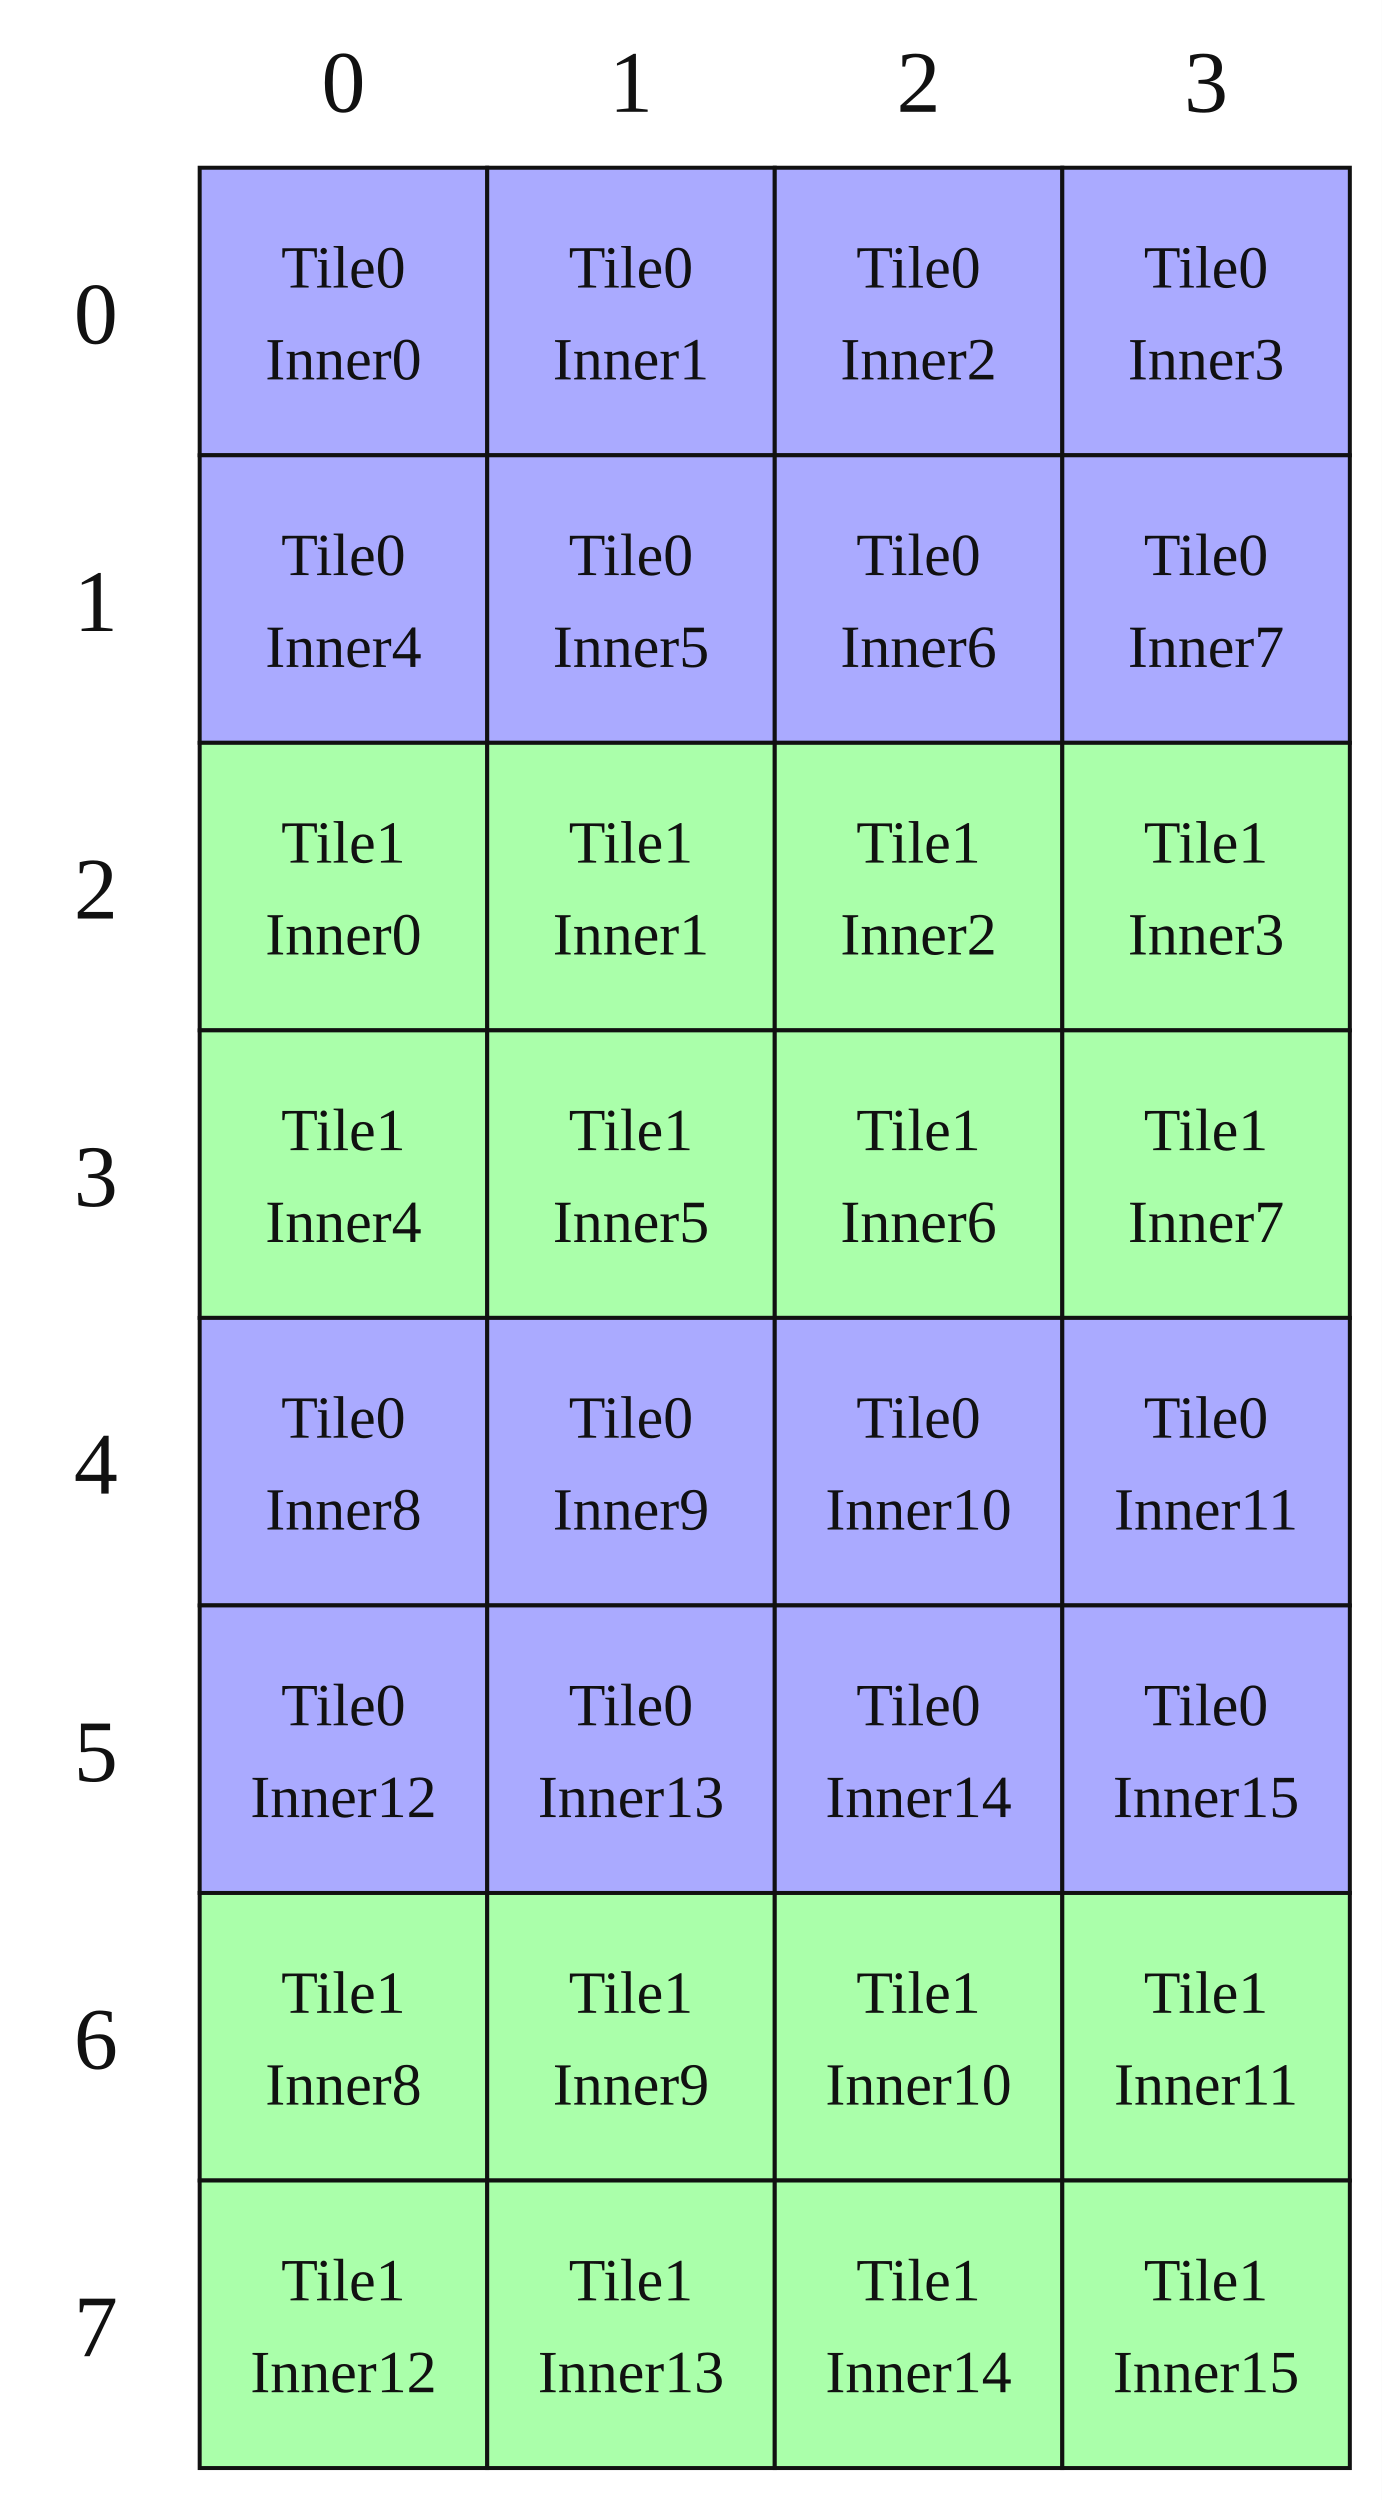
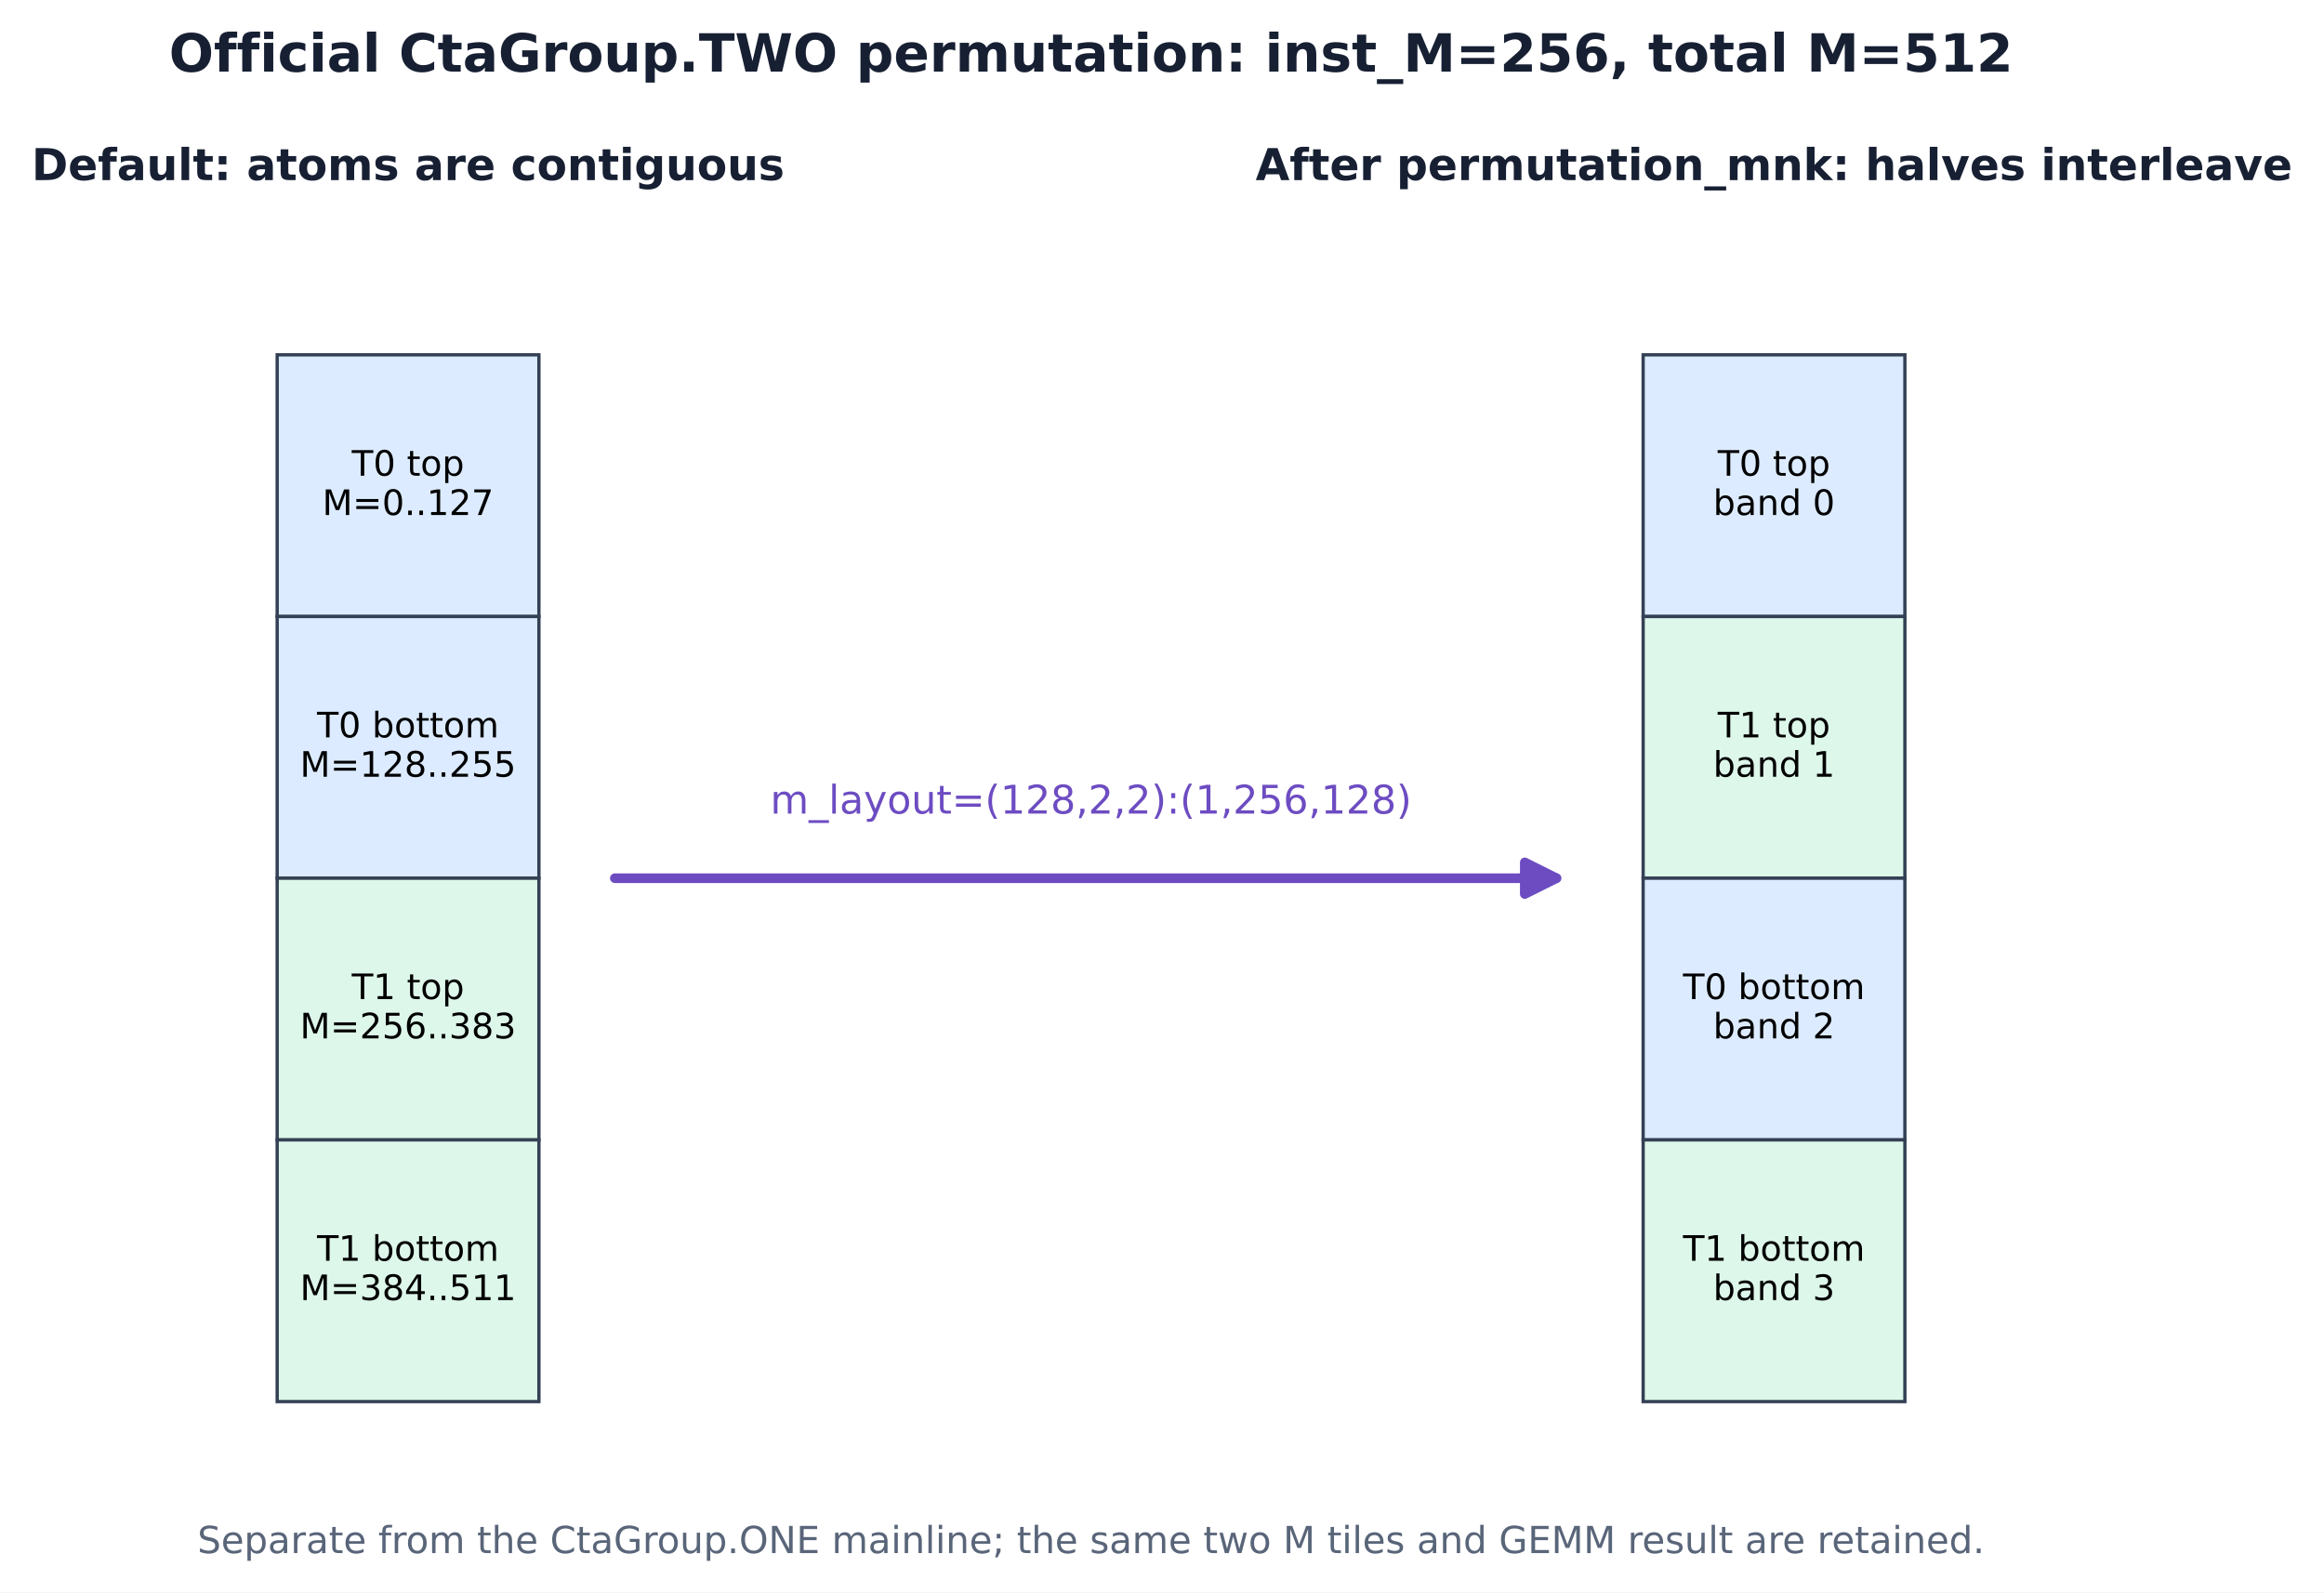
- <svg xmlns="http://www.w3.org/2000/svg" width="346" height="626" viewBox="0 0 346 626" role="img">
-   <style>
- text{font-family:'Times New Roman','Noto Serif CJK SC',serif;fill:#111111}
- .axis{font-size:22px}.cell{font-size:15px}
- </style>
-   <rect width="346" height="626" fill="#ffffff" />
-   <text x="86.0" y="28" class="axis" text-anchor="middle">0</text>
-   <text x="158.0" y="28" class="axis" text-anchor="middle">1</text>
-   <text x="230.0" y="28" class="axis" text-anchor="middle">2</text>
-   <text x="302.0" y="28" class="axis" text-anchor="middle">3</text>
-   <text x="24" y="86.0" class="axis" text-anchor="middle">0</text>
-   <text x="24" y="158.0" class="axis" text-anchor="middle">1</text>
-   <text x="24" y="230.0" class="axis" text-anchor="middle">2</text>
-   <text x="24" y="302.0" class="axis" text-anchor="middle">3</text>
-   <text x="24" y="374.0" class="axis" text-anchor="middle">4</text>
-   <text x="24" y="446.0" class="axis" text-anchor="middle">5</text>
-   <text x="24" y="518.0" class="axis" text-anchor="middle">6</text>
-   <text x="24" y="590.0" class="axis" text-anchor="middle">7</text>
-   <rect x="50" y="42" width="72" height="72" fill="#aaaaff" stroke="#111111" stroke-width="1" />
-   <text x="86.0" y="72" class="cell" text-anchor="middle">Tile0</text>
-   <text x="86.0" y="95" class="cell" text-anchor="middle">Inner0</text>
-   <rect x="122" y="42" width="72" height="72" fill="#aaaaff" stroke="#111111" stroke-width="1" />
-   <text x="158.0" y="72" class="cell" text-anchor="middle">Tile0</text>
-   <text x="158.0" y="95" class="cell" text-anchor="middle">Inner1</text>
-   <rect x="194" y="42" width="72" height="72" fill="#aaaaff" stroke="#111111" stroke-width="1" />
-   <text x="230.0" y="72" class="cell" text-anchor="middle">Tile0</text>
-   <text x="230.0" y="95" class="cell" text-anchor="middle">Inner2</text>
-   <rect x="266" y="42" width="72" height="72" fill="#aaaaff" stroke="#111111" stroke-width="1" />
-   <text x="302.0" y="72" class="cell" text-anchor="middle">Tile0</text>
-   <text x="302.0" y="95" class="cell" text-anchor="middle">Inner3</text>
-   <rect x="50" y="114" width="72" height="72" fill="#aaaaff" stroke="#111111" stroke-width="1" />
-   <text x="86.0" y="144" class="cell" text-anchor="middle">Tile0</text>
-   <text x="86.0" y="167" class="cell" text-anchor="middle">Inner4</text>
-   <rect x="122" y="114" width="72" height="72" fill="#aaaaff" stroke="#111111" stroke-width="1" />
-   <text x="158.0" y="144" class="cell" text-anchor="middle">Tile0</text>
-   <text x="158.0" y="167" class="cell" text-anchor="middle">Inner5</text>
-   <rect x="194" y="114" width="72" height="72" fill="#aaaaff" stroke="#111111" stroke-width="1" />
-   <text x="230.0" y="144" class="cell" text-anchor="middle">Tile0</text>
-   <text x="230.0" y="167" class="cell" text-anchor="middle">Inner6</text>
-   <rect x="266" y="114" width="72" height="72" fill="#aaaaff" stroke="#111111" stroke-width="1" />
-   <text x="302.0" y="144" class="cell" text-anchor="middle">Tile0</text>
-   <text x="302.0" y="167" class="cell" text-anchor="middle">Inner7</text>
-   <rect x="50" y="186" width="72" height="72" fill="#aaffaa" stroke="#111111" stroke-width="1" />
-   <text x="86.0" y="216" class="cell" text-anchor="middle">Tile1</text>
-   <text x="86.0" y="239" class="cell" text-anchor="middle">Inner0</text>
-   <rect x="122" y="186" width="72" height="72" fill="#aaffaa" stroke="#111111" stroke-width="1" />
-   <text x="158.0" y="216" class="cell" text-anchor="middle">Tile1</text>
-   <text x="158.0" y="239" class="cell" text-anchor="middle">Inner1</text>
-   <rect x="194" y="186" width="72" height="72" fill="#aaffaa" stroke="#111111" stroke-width="1" />
-   <text x="230.0" y="216" class="cell" text-anchor="middle">Tile1</text>
-   <text x="230.0" y="239" class="cell" text-anchor="middle">Inner2</text>
-   <rect x="266" y="186" width="72" height="72" fill="#aaffaa" stroke="#111111" stroke-width="1" />
-   <text x="302.0" y="216" class="cell" text-anchor="middle">Tile1</text>
-   <text x="302.0" y="239" class="cell" text-anchor="middle">Inner3</text>
-   <rect x="50" y="258" width="72" height="72" fill="#aaffaa" stroke="#111111" stroke-width="1" />
-   <text x="86.0" y="288" class="cell" text-anchor="middle">Tile1</text>
-   <text x="86.0" y="311" class="cell" text-anchor="middle">Inner4</text>
-   <rect x="122" y="258" width="72" height="72" fill="#aaffaa" stroke="#111111" stroke-width="1" />
-   <text x="158.0" y="288" class="cell" text-anchor="middle">Tile1</text>
-   <text x="158.0" y="311" class="cell" text-anchor="middle">Inner5</text>
-   <rect x="194" y="258" width="72" height="72" fill="#aaffaa" stroke="#111111" stroke-width="1" />
-   <text x="230.0" y="288" class="cell" text-anchor="middle">Tile1</text>
-   <text x="230.0" y="311" class="cell" text-anchor="middle">Inner6</text>
-   <rect x="266" y="258" width="72" height="72" fill="#aaffaa" stroke="#111111" stroke-width="1" />
-   <text x="302.0" y="288" class="cell" text-anchor="middle">Tile1</text>
-   <text x="302.0" y="311" class="cell" text-anchor="middle">Inner7</text>
-   <rect x="50" y="330" width="72" height="72" fill="#aaaaff" stroke="#111111" stroke-width="1" />
-   <text x="86.0" y="360" class="cell" text-anchor="middle">Tile0</text>
-   <text x="86.0" y="383" class="cell" text-anchor="middle">Inner8</text>
-   <rect x="122" y="330" width="72" height="72" fill="#aaaaff" stroke="#111111" stroke-width="1" />
-   <text x="158.0" y="360" class="cell" text-anchor="middle">Tile0</text>
-   <text x="158.0" y="383" class="cell" text-anchor="middle">Inner9</text>
-   <rect x="194" y="330" width="72" height="72" fill="#aaaaff" stroke="#111111" stroke-width="1" />
-   <text x="230.0" y="360" class="cell" text-anchor="middle">Tile0</text>
-   <text x="230.0" y="383" class="cell" text-anchor="middle">Inner10</text>
-   <rect x="266" y="330" width="72" height="72" fill="#aaaaff" stroke="#111111" stroke-width="1" />
-   <text x="302.0" y="360" class="cell" text-anchor="middle">Tile0</text>
-   <text x="302.0" y="383" class="cell" text-anchor="middle">Inner11</text>
-   <rect x="50" y="402" width="72" height="72" fill="#aaaaff" stroke="#111111" stroke-width="1" />
-   <text x="86.0" y="432" class="cell" text-anchor="middle">Tile0</text>
-   <text x="86.0" y="455" class="cell" text-anchor="middle">Inner12</text>
-   <rect x="122" y="402" width="72" height="72" fill="#aaaaff" stroke="#111111" stroke-width="1" />
-   <text x="158.0" y="432" class="cell" text-anchor="middle">Tile0</text>
-   <text x="158.0" y="455" class="cell" text-anchor="middle">Inner13</text>
-   <rect x="194" y="402" width="72" height="72" fill="#aaaaff" stroke="#111111" stroke-width="1" />
-   <text x="230.0" y="432" class="cell" text-anchor="middle">Tile0</text>
-   <text x="230.0" y="455" class="cell" text-anchor="middle">Inner14</text>
-   <rect x="266" y="402" width="72" height="72" fill="#aaaaff" stroke="#111111" stroke-width="1" />
-   <text x="302.0" y="432" class="cell" text-anchor="middle">Tile0</text>
-   <text x="302.0" y="455" class="cell" text-anchor="middle">Inner15</text>
-   <rect x="50" y="474" width="72" height="72" fill="#aaffaa" stroke="#111111" stroke-width="1" />
-   <text x="86.0" y="504" class="cell" text-anchor="middle">Tile1</text>
-   <text x="86.0" y="527" class="cell" text-anchor="middle">Inner8</text>
-   <rect x="122" y="474" width="72" height="72" fill="#aaffaa" stroke="#111111" stroke-width="1" />
-   <text x="158.0" y="504" class="cell" text-anchor="middle">Tile1</text>
-   <text x="158.0" y="527" class="cell" text-anchor="middle">Inner9</text>
-   <rect x="194" y="474" width="72" height="72" fill="#aaffaa" stroke="#111111" stroke-width="1" />
-   <text x="230.0" y="504" class="cell" text-anchor="middle">Tile1</text>
-   <text x="230.0" y="527" class="cell" text-anchor="middle">Inner10</text>
-   <rect x="266" y="474" width="72" height="72" fill="#aaffaa" stroke="#111111" stroke-width="1" />
-   <text x="302.0" y="504" class="cell" text-anchor="middle">Tile1</text>
-   <text x="302.0" y="527" class="cell" text-anchor="middle">Inner11</text>
-   <rect x="50" y="546" width="72" height="72" fill="#aaffaa" stroke="#111111" stroke-width="1" />
-   <text x="86.0" y="576" class="cell" text-anchor="middle">Tile1</text>
-   <text x="86.0" y="599" class="cell" text-anchor="middle">Inner12</text>
-   <rect x="122" y="546" width="72" height="72" fill="#aaffaa" stroke="#111111" stroke-width="1" />
-   <text x="158.0" y="576" class="cell" text-anchor="middle">Tile1</text>
-   <text x="158.0" y="599" class="cell" text-anchor="middle">Inner13</text>
-   <rect x="194" y="546" width="72" height="72" fill="#aaffaa" stroke="#111111" stroke-width="1" />
-   <text x="230.0" y="576" class="cell" text-anchor="middle">Tile1</text>
-   <text x="230.0" y="599" class="cell" text-anchor="middle">Inner14</text>
-   <rect x="266" y="546" width="72" height="72" fill="#aaffaa" stroke="#111111" stroke-width="1" />
-   <text x="302.0" y="576" class="cell" text-anchor="middle">Tile1</text>
-   <text x="302.0" y="599" class="cell" text-anchor="middle">Inner15</text>
+ <svg xmlns="http://www.w3.org/2000/svg" width="529.467pt" height="362.88pt" viewBox="0 0 529.467 362.88" version="1.1">
+   <defs>
+     <style type="text/css">*{stroke-linejoin: round; stroke-linecap: butt}</style>
+   </defs>
+   <g id="figure_1">
+     <g id="patch_1">
+       <path d="M 0 362.88 L 529.467 362.88 L 529.467 0 L 0 0 z " style="fill: #ffffff" />
+     </g>
+     <g id="axes_1">
+       <g id="patch_2">
+         <path d="M 63.147 80.856 L 122.779 80.856 L 122.779 140.488 L 63.147 140.488 z " clip-path="url(#p63bb6dd0c0)" style="fill: #dcebff; stroke: #344054; stroke-width: 0.75; stroke-linejoin: miter" />
+       </g>
+       <g id="patch_3">
+         <path d="M 63.147 140.488 L 122.779 140.488 L 122.779 200.12 L 63.147 200.12 z " clip-path="url(#p63bb6dd0c0)" style="fill: #dcebff; stroke: #344054; stroke-width: 0.75; stroke-linejoin: miter" />
+       </g>
+       <g id="patch_4">
+         <path d="M 63.147 200.12 L 122.779 200.12 L 122.779 259.752 L 63.147 259.752 z " clip-path="url(#p63bb6dd0c0)" style="fill: #ddf7ea; stroke: #344054; stroke-width: 0.75; stroke-linejoin: miter" />
+       </g>
+       <g id="patch_5">
+         <path d="M 63.147 259.752 L 122.779 259.752 L 122.779 319.384 L 63.147 319.384 z " clip-path="url(#p63bb6dd0c0)" style="fill: #ddf7ea; stroke: #344054; stroke-width: 0.75; stroke-linejoin: miter" />
+       </g>
+       <g id="text_1">
+         <text style="font-weight: 700; font-size: 10px; font-family: 'DejaVu Sans'; text-anchor: middle; fill: #172033" x="92.963" y="41.04" transform="rotate(-0 92.96328 41.04)">Default: atoms are contiguous</text>
+       </g>
+       <g id="text_2">
+         <text style="font-size: 8px; font-family: 'DejaVu Sans'" transform="translate(80.14891 108.4004)">T0 top</text>
+         <text style="font-size: 8px; font-family: 'DejaVu Sans'" transform="translate(73.43766 117.3586)">M=0..127</text>
+       </g>
+       <g id="text_3">
+         <text style="font-size: 8px; font-family: 'DejaVu Sans'" transform="translate(72.23703 168.0324)">T0 bottom</text>
+         <text style="font-size: 8px; font-family: 'DejaVu Sans'" transform="translate(68.34766 176.9906)">M=128..255</text>
+       </g>
+       <g id="text_4">
+         <text style="font-size: 8px; font-family: 'DejaVu Sans'" transform="translate(80.14891 227.6644)">T1 top</text>
+         <text style="font-size: 8px; font-family: 'DejaVu Sans'" transform="translate(68.34766 236.6226)">M=256..383</text>
+       </g>
+       <g id="text_5">
+         <text style="font-size: 8px; font-family: 'DejaVu Sans'" transform="translate(72.23703 287.2964)">T1 bottom</text>
+         <text style="font-size: 8px; font-family: 'DejaVu Sans'" transform="translate(68.34766 296.2546)">M=384..511</text>
+       </g>
+     </g>
+     <g id="axes_2">
+       <g id="patch_6">
+         <path d="M 374.351 80.856 L 433.983 80.856 L 433.983 140.488 L 374.351 140.488 z " clip-path="url(#pff01ec377a)" style="fill: #dcebff; stroke: #344054; stroke-width: 0.75; stroke-linejoin: miter" />
+       </g>
+       <g id="patch_7">
+         <path d="M 374.351 140.488 L 433.983 140.488 L 433.983 200.12 L 374.351 200.12 z " clip-path="url(#pff01ec377a)" style="fill: #ddf7ea; stroke: #344054; stroke-width: 0.75; stroke-linejoin: miter" />
+       </g>
+       <g id="patch_8">
+         <path d="M 374.351 200.12 L 433.983 200.12 L 433.983 259.752 L 374.351 259.752 z " clip-path="url(#pff01ec377a)" style="fill: #dcebff; stroke: #344054; stroke-width: 0.75; stroke-linejoin: miter" />
+       </g>
+       <g id="patch_9">
+         <path d="M 374.351 259.752 L 433.983 259.752 L 433.983 319.384 L 374.351 319.384 z " clip-path="url(#pff01ec377a)" style="fill: #ddf7ea; stroke: #344054; stroke-width: 0.75; stroke-linejoin: miter" />
+       </g>
+       <g id="text_6">
+         <text style="font-weight: 700; font-size: 10px; font-family: 'DejaVu Sans'; text-anchor: middle; fill: #172033" x="404.167" y="41.04" transform="rotate(-0 404.1669 41.04)">After permutation_mnk: halves interleave</text>
+       </g>
+       <g id="text_7">
+         <text style="font-size: 8px; font-family: 'DejaVu Sans'" transform="translate(391.3525 108.4004)">T0 top</text>
+         <text style="font-size: 8px; font-family: 'DejaVu Sans'" transform="translate(390.2857 117.3586)">band 0</text>
+       </g>
+       <g id="text_8">
+         <text style="font-size: 8px; font-family: 'DejaVu Sans'" transform="translate(391.3525 168.0324)">T1 top</text>
+         <text style="font-size: 8px; font-family: 'DejaVu Sans'" transform="translate(390.2857 176.9906)">band 1</text>
+       </g>
+       <g id="text_9">
+         <text style="font-size: 8px; font-family: 'DejaVu Sans'" transform="translate(383.4407 227.6644)">T0 bottom</text>
+         <text style="font-size: 8px; font-family: 'DejaVu Sans'" transform="translate(390.2857 236.6226)">band 2</text>
+       </g>
+       <g id="text_10">
+         <text style="font-size: 8px; font-family: 'DejaVu Sans'" transform="translate(383.4407 287.2964)">T1 bottom</text>
+         <text style="font-size: 8px; font-family: 'DejaVu Sans'" transform="translate(390.2857 296.2546)">band 3</text>
+       </g>
+     </g>
+     <g id="text_11">
+       <text style="font-weight: 700; font-size: 12px; font-family: 'DejaVu Sans'; text-anchor: middle; fill: #172033" x="248.565" y="16.318" transform="rotate(-0 248.5651 16.31812)">Official CtaGroup.TWO permutation: inst_M=256, total M=512</text>
+     </g>
+     <g id="text_12">
+       <g id="patch_10">
+         <path d="M 175.503 189.32 L 321.627 189.32 Q 323.427 189.32 323.427 187.52 L 323.427 178.559 Q 323.427 176.759 321.627 176.759 L 175.503 176.759 Q 173.703 176.759 173.703 178.559 L 173.703 187.52 Q 173.703 189.32 175.503 189.32 z " style="fill: #ffffff; opacity: 0.95" />
+       </g>
+       <text style="font-size: 9px; font-family: 'DejaVu Sans'; text-anchor: middle; fill: #6d4cc2" x="248.565" y="185.398" transform="rotate(-0 248.5651 185.398)">m_layout=(128,2,2):(1,256,128)</text>
+     </g>
+     <g id="text_13">
+       <text style="font-size: 8.5px; font-family: 'DejaVu Sans'; text-anchor: middle; fill: #596579" x="248.565" y="353.912" transform="rotate(-0 248.5651 353.9123)">Separate from the CtaGroup.ONE mainline; the same two M tiles and GEMM result are retained.</text>
+     </g>
+     <g id="patch_11">
+       <path d="M 140.08 200.12 Q 248.564 200.12 354.589 200.12 " style="fill: none; stroke: #6d4cc2; stroke-width: 2.2; stroke-linecap: round" />
+       <path d="M 347.389 196.52 L 354.589 200.12 L 347.389 203.72 z " style="fill: #6d4cc2; stroke: #6d4cc2; stroke-width: 2.2; stroke-linecap: round" />
+     </g>
+   </g>
+   <defs>
+     <clipPath id="p63bb6dd0c0">
+       <rect x="33.331" y="51.04" width="119.264" height="298.16" />
+     </clipPath>
+     <clipPath id="pff01ec377a">
+       <rect x="344.535" y="51.04" width="119.264" height="298.16" />
+     </clipPath>
+   </defs>
</svg>
